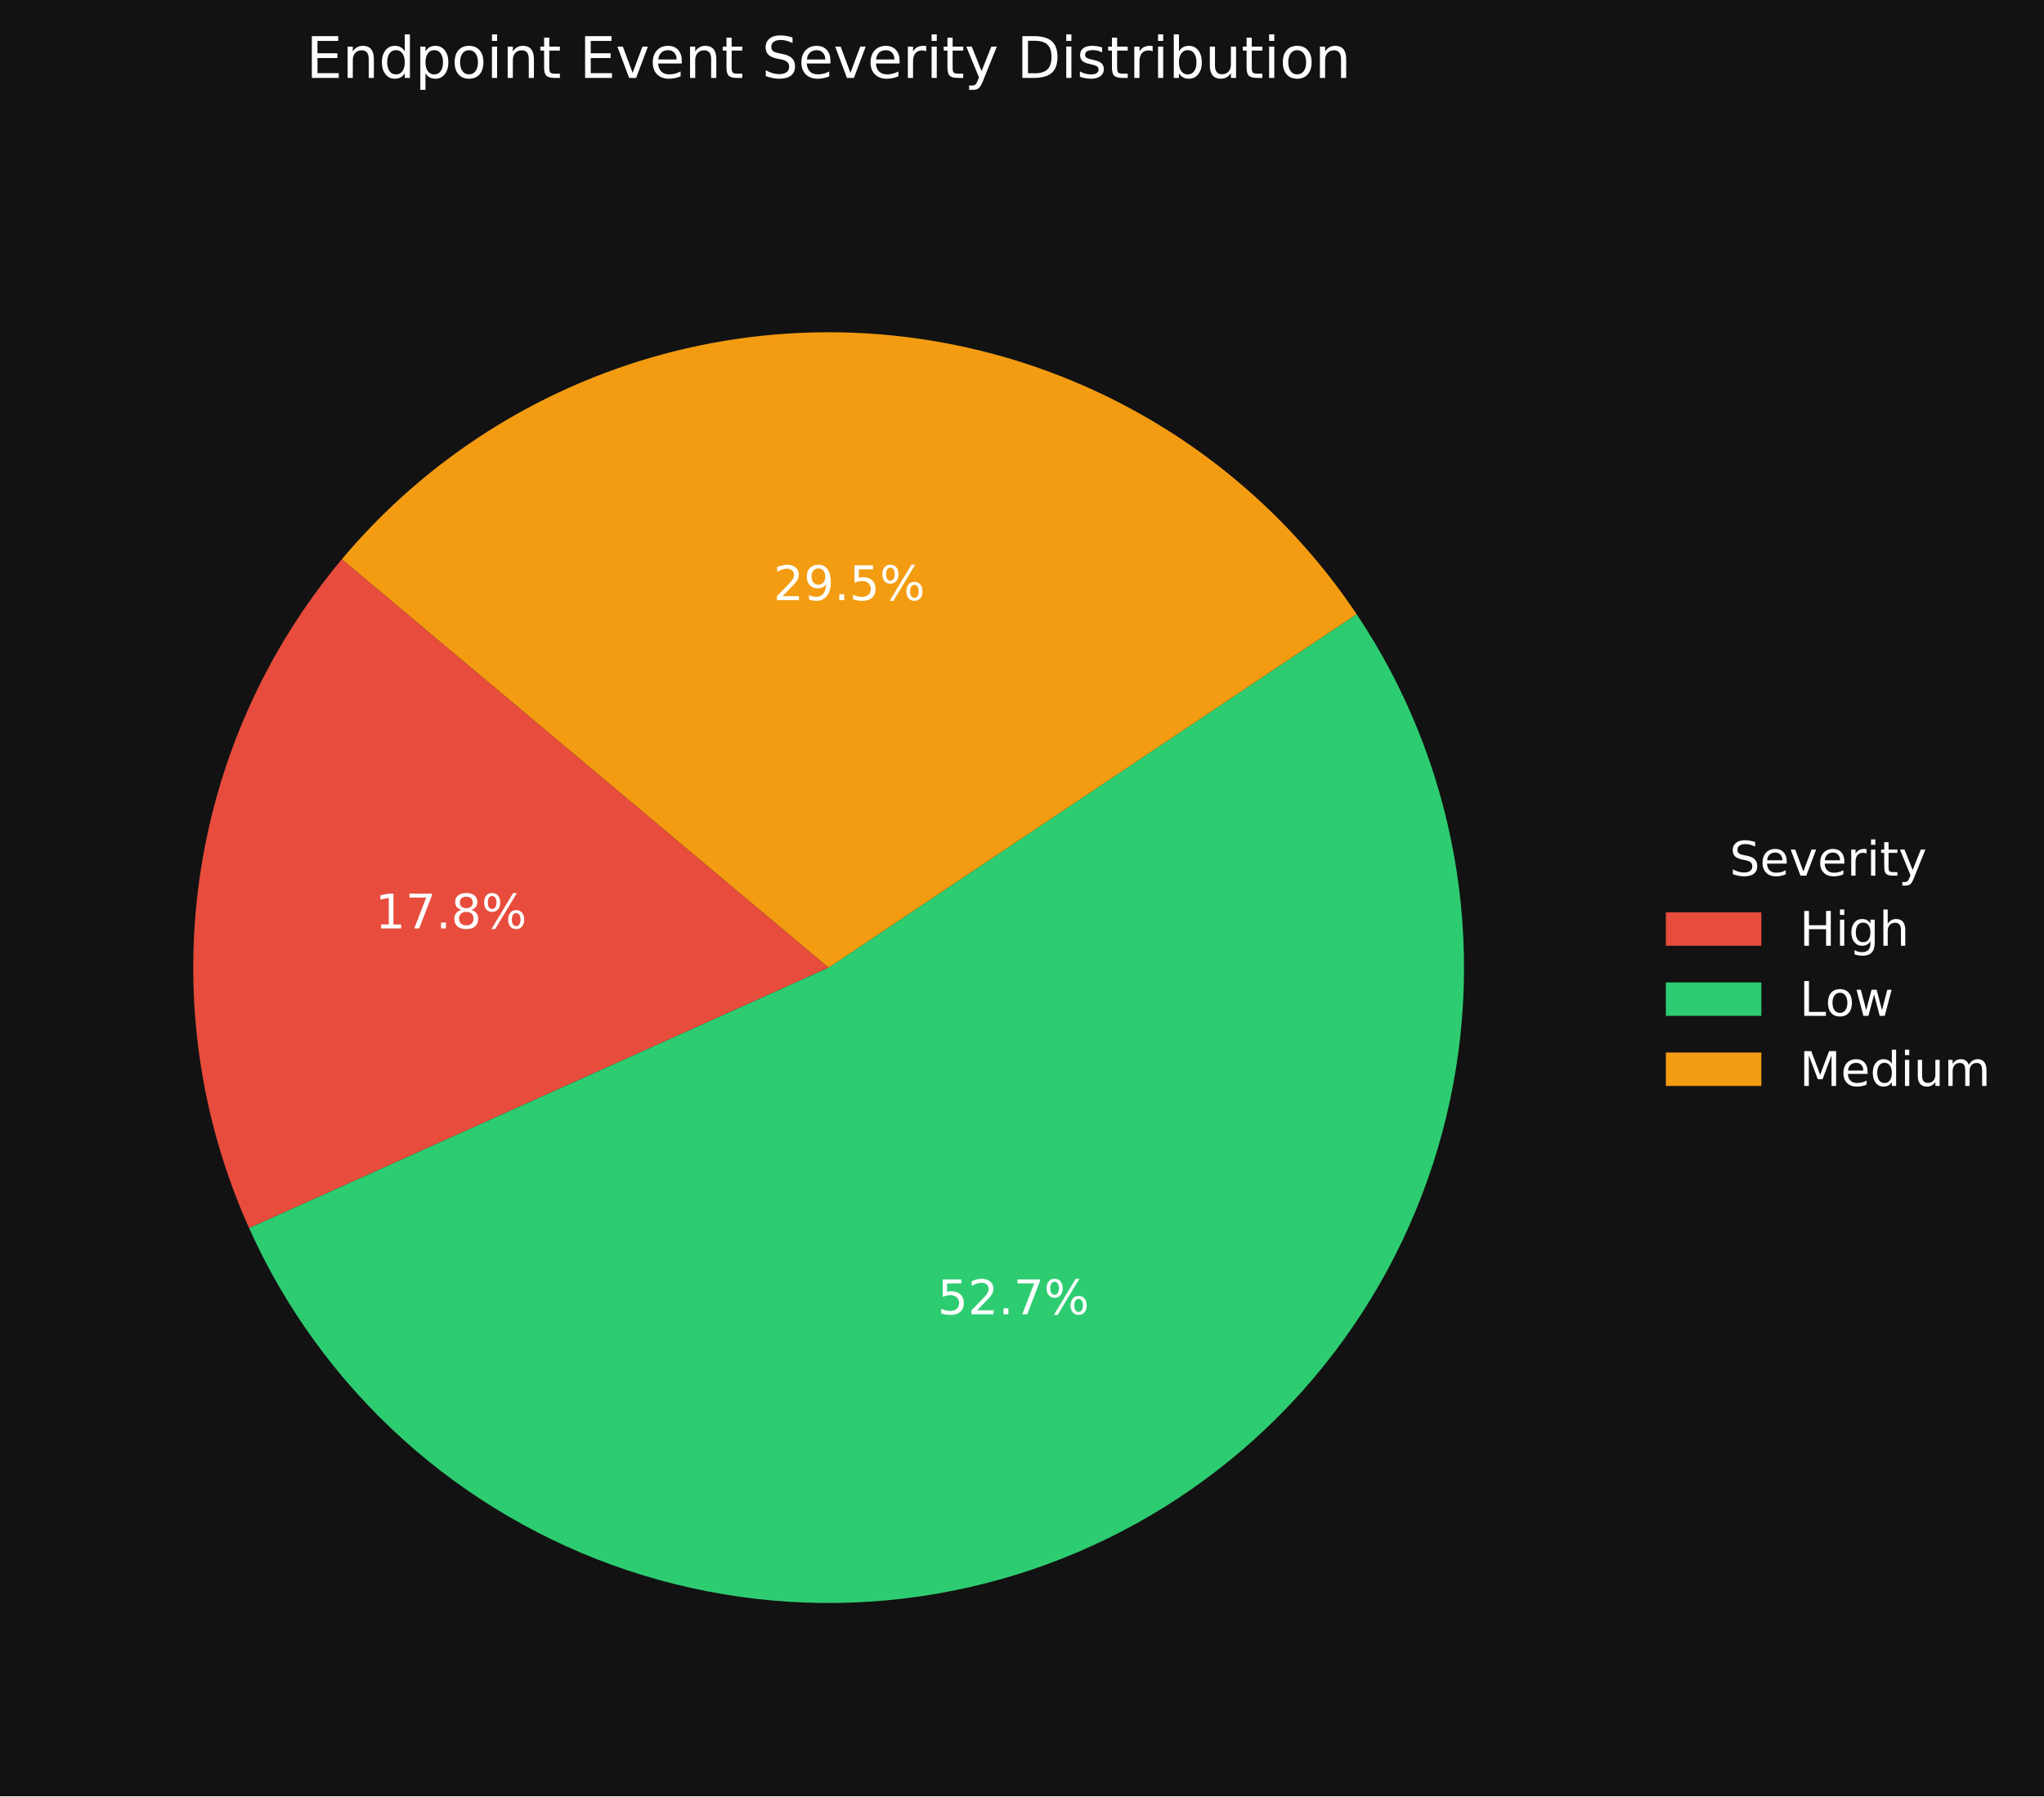
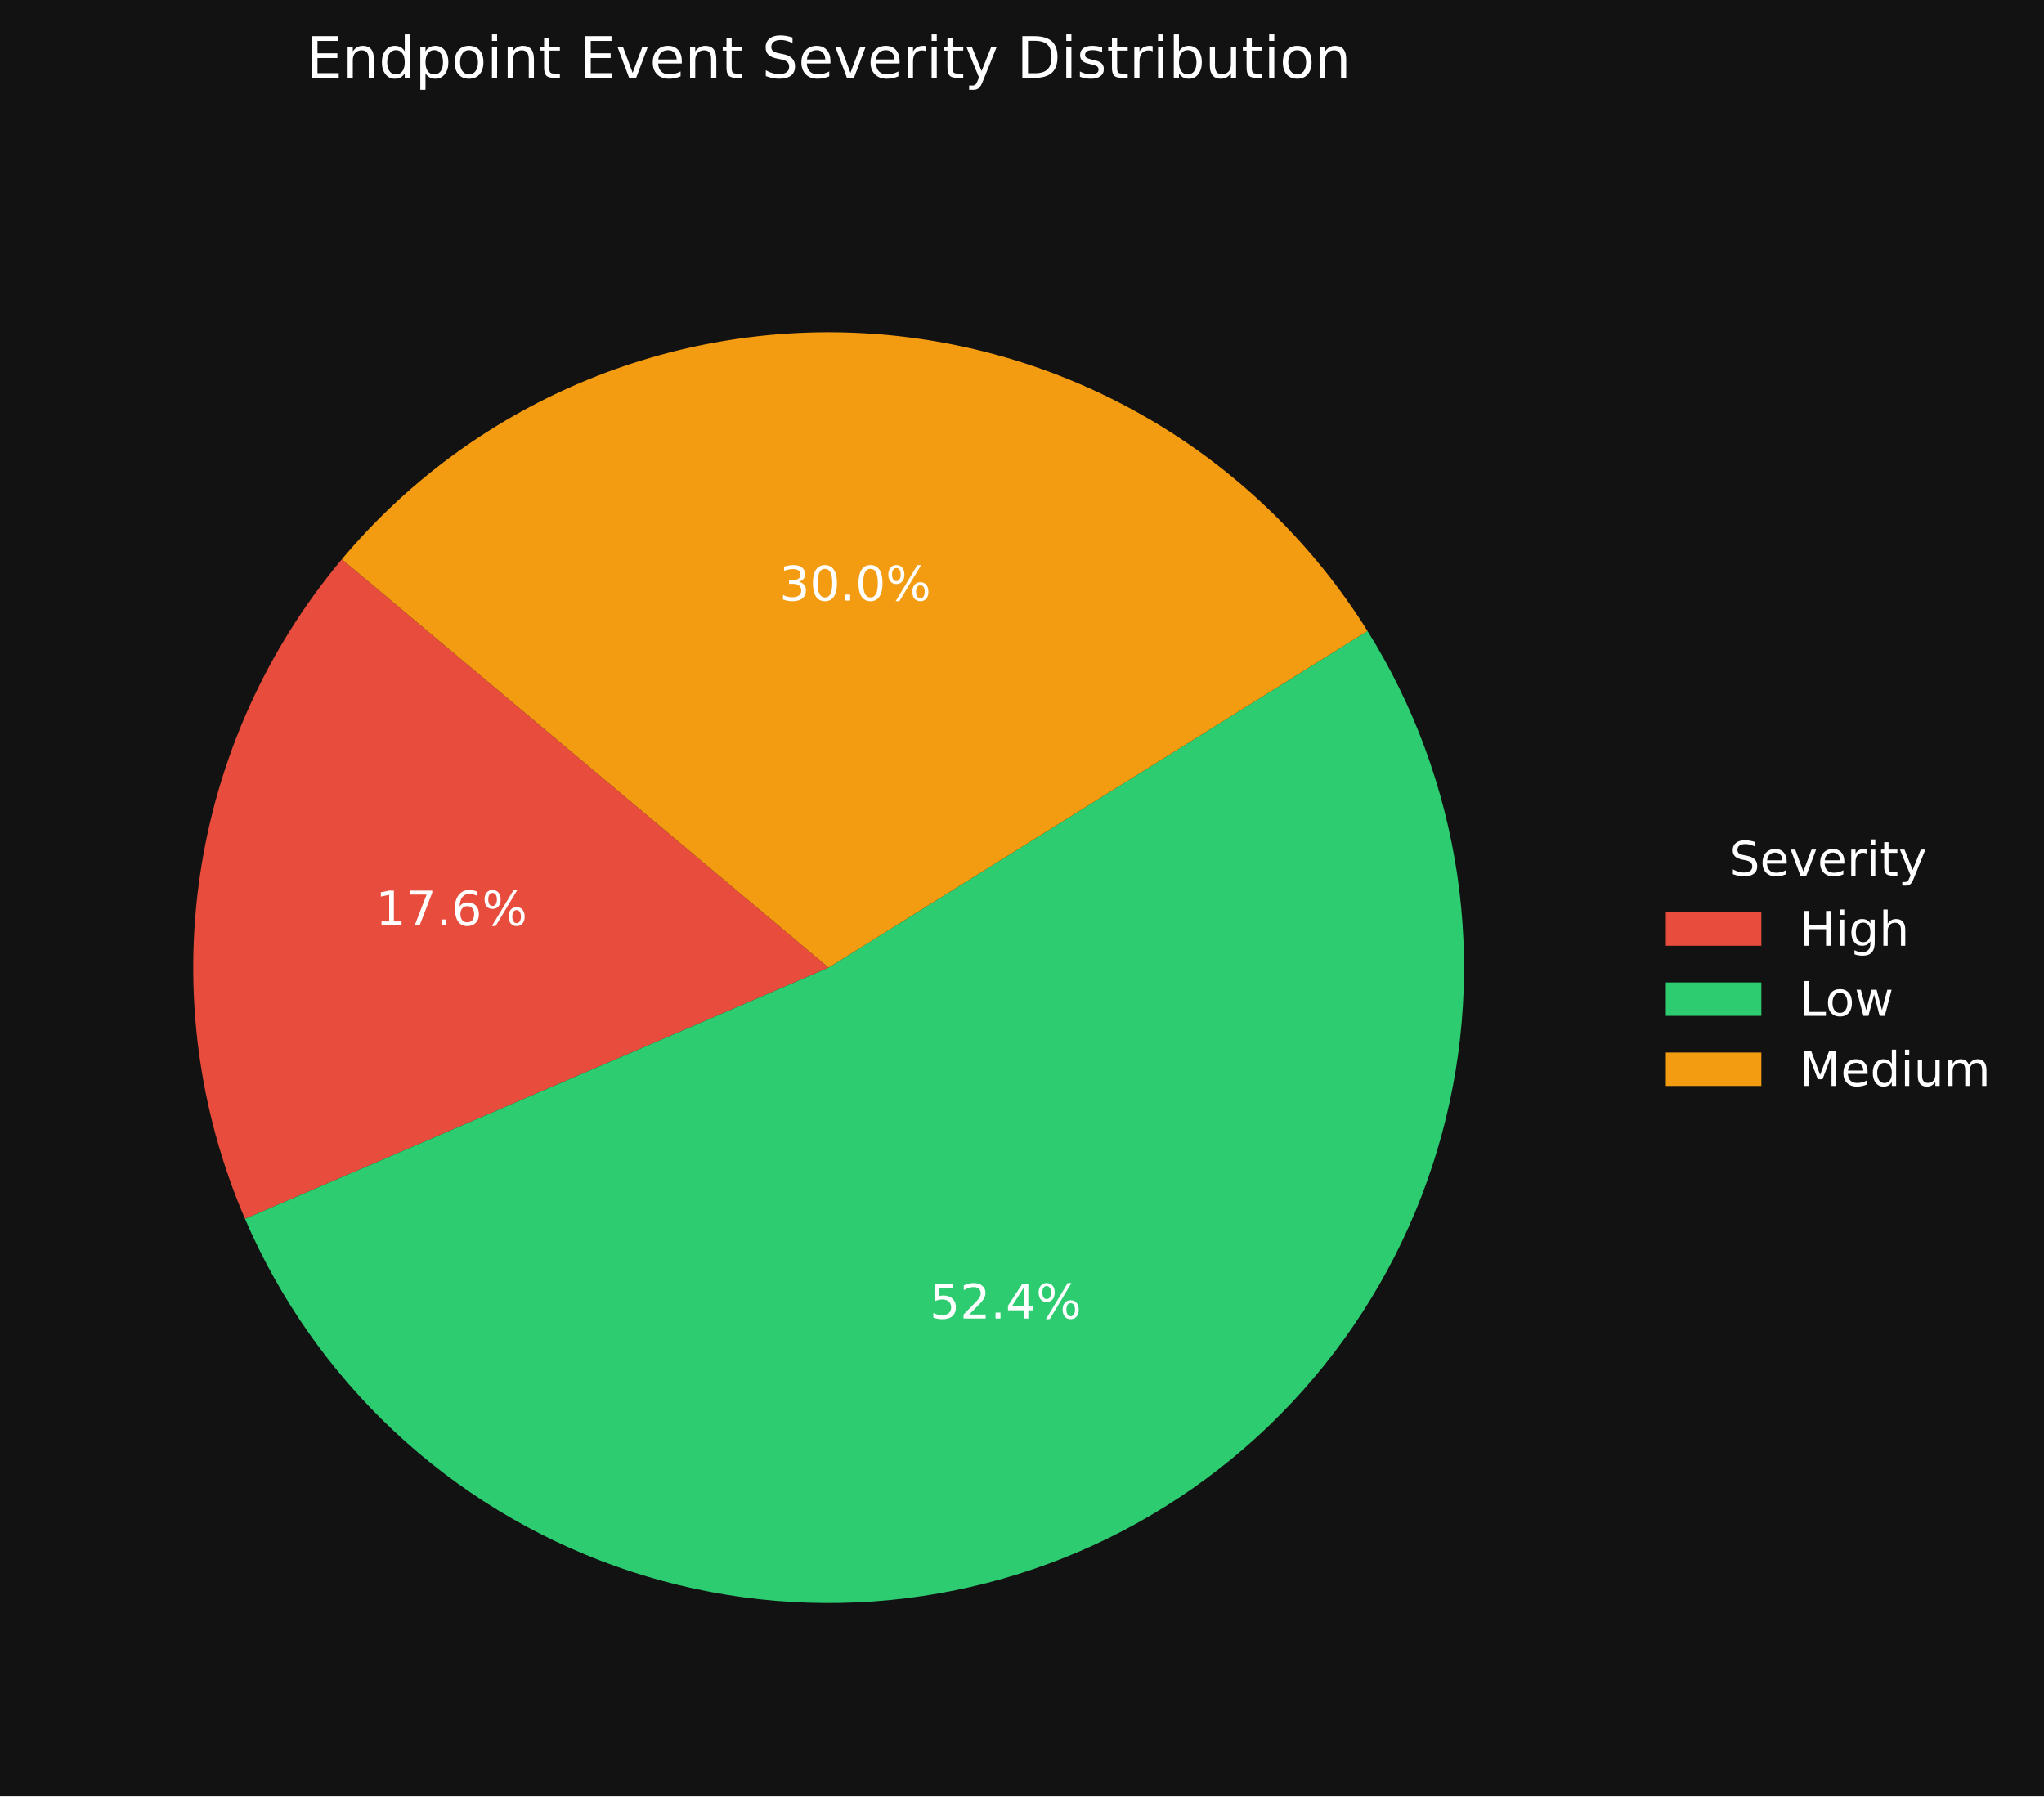
<svg xmlns="http://www.w3.org/2000/svg" xmlns:xlink="http://www.w3.org/1999/xlink" width="428.026pt" height="376.158pt" viewBox="0 0 428.026 376.158" version="1.1">
  <defs>
    <style type="text/css">*{stroke-linejoin: round; stroke-linecap: butt}</style>
  </defs>
  <g id="figure_1">
    <g id="patch_1">
      <path d="M 0 376.158  L 428.026 376.158  L 428.026 -0  L 0 -0  z " style="fill: #121212" />
    </g>
    <g id="axes_1">
      <g id="patch_2">
-         <path d="M 71.593 117.111  C 55.517 136.27 45.164 159.578 41.727 184.35  C 38.289 209.123 41.905 234.369 52.157 257.181  L 173.52 202.638  z " style="fill: #e74c3c" />
+         <path d="M 71.593 117.111  C 55.748 135.995 45.458 158.916 41.876 183.305  C 38.294 207.694 41.56 232.605 51.306 255.247  L 173.52 202.638  z " style="fill: #e74c3c" />
      </g>
      <g id="patch_3">
-         <path d="M 52.157 257.181  C 59.704 273.974 70.655 289.019 84.316 301.362  C 97.976 313.706 114.051 323.08 131.521 328.892  C 148.991 334.703 167.478 336.826 185.81 335.125  C 204.143 333.425 221.924 327.937 238.027 319.012  C 254.129 310.086 268.206 297.914 279.363 283.269  C 290.519 268.623 298.516 251.82 302.845 233.925  C 307.174 216.03 307.743 197.43 304.514 179.305  C 301.285 161.179 294.329 143.919 284.087 128.62  L 173.52 202.638  z " style="fill: #2ecc71" />
+         <path d="M 51.306 255.247  C 58.551 272.078 69.196 287.232 82.571 299.757  C 95.946 312.283 111.765 321.911 129.034 328.037  C 146.304 334.164 164.654 336.657 182.932 335.361  C 201.21 334.065 219.025 329.006 235.257 320.504  C 251.489 312.002 265.791 300.238 277.265 285.95  C 288.738 271.663 297.138 255.158 301.935 237.473  C 306.732 219.788 307.825 201.302 305.145 183.175  C 302.464 165.048 296.068 147.669 286.358 132.129  L 173.52 202.638  z " style="fill: #2ecc71" />
      </g>
      <g id="patch_4">
-         <path d="M 284.087 128.62  C 272.604 111.465 257.283 97.216 239.343 87.004  C 221.402 76.792 201.329 70.893 180.716 69.777  C 160.102 68.66 139.509 72.356 120.571 80.572  C 101.632 88.787 84.863 101.297 71.593 117.111  L 173.52 202.638  z " style="fill: #f39c12" />
+         <path d="M 286.358 132.129  C 275.231 114.323 260.047 99.401 242.049 88.587  C 224.051 77.773 203.747 71.371 182.802 69.906  C 161.856 68.442 140.858 71.955 121.531 80.159  C 102.204 88.363 85.09 101.027 71.593 117.111  L 173.52 202.638  z " style="fill: #f39c12" />
      </g>
      <g id="matplotlib.axis_1" />
      <g id="matplotlib.axis_2" />
      <g id="text_1">
-         <g style="fill: #ffffff" transform="translate(78.56047 194.4248) scale(0.1 -0.1)">
+         <g style="fill: #ffffff" transform="translate(78.65006 193.7974) scale(0.1 -0.1)">
          <defs>
            <path id="DejaVuSans-31" d="M 794 531  L 1825 531  L 1825 4091  L 703 3866  L 703 4441  L 1819 4666  L 2450 4666  L 2450 531  L 3481 531  L 3481 0  L 794 0  L 794 531  z " transform="scale(0.015625)" />
            <path id="DejaVuSans-37" d="M 525 4666  L 3525 4666  L 3525 4397  L 1831 0  L 1172 0  L 2766 4134  L 525 4134  L 525 4666  z " transform="scale(0.015625)" />
            <path id="DejaVuSans-2e" d="M 684 794  L 1344 794  L 1344 0  L 684 0  L 684 794  z " transform="scale(0.015625)" />
-             <path id="DejaVuSans-38" d="M 2034 2216  Q 1584 2216 1326 1975  Q 1069 1734 1069 1313  Q 1069 891 1326 650  Q 1584 409 2034 409  Q 2484 409 2743 651  Q 3003 894 3003 1313  Q 3003 1734 2745 1975  Q 2488 2216 2034 2216  z M 1403 2484  Q 997 2584 770 2862  Q 544 3141 544 3541  Q 544 4100 942 4425  Q 1341 4750 2034 4750  Q 2731 4750 3128 4425  Q 3525 4100 3525 3541  Q 3525 3141 3298 2862  Q 3072 2584 2669 2484  Q 3125 2378 3379 2068  Q 3634 1759 3634 1313  Q 3634 634 3220 271  Q 2806 -91 2034 -91  Q 1263 -91 848 271  Q 434 634 434 1313  Q 434 1759 690 2068  Q 947 2378 1403 2484  z M 1172 3481  Q 1172 3119 1398 2916  Q 1625 2713 2034 2713  Q 2441 2713 2670 2916  Q 2900 3119 2900 3481  Q 2900 3844 2670 4047  Q 2441 4250 2034 4250  Q 1625 4250 1398 4047  Q 1172 3844 1172 3481  z " transform="scale(0.015625)" />
+             <path id="DejaVuSans-36" d="M 2113 2584  Q 1688 2584 1439 2293  Q 1191 2003 1191 1497  Q 1191 994 1439 701  Q 1688 409 2113 409  Q 2538 409 2786 701  Q 3034 994 3034 1497  Q 3034 2003 2786 2293  Q 2538 2584 2113 2584  z M 3366 4563  L 3366 3988  Q 3128 4100 2886 4159  Q 2644 4219 2406 4219  Q 1781 4219 1451 3797  Q 1122 3375 1075 2522  Q 1259 2794 1537 2939  Q 1816 3084 2150 3084  Q 2853 3084 3261 2657  Q 3669 2231 3669 1497  Q 3669 778 3244 343  Q 2819 -91 2113 -91  Q 1303 -91 875 529  Q 447 1150 447 2328  Q 447 3434 972 4092  Q 1497 4750 2381 4750  Q 2619 4750 2861 4703  Q 3103 4656 3366 4563  z " transform="scale(0.015625)" />
            <path id="DejaVuSans-25" d="M 4653 2053  Q 4381 2053 4226 1822  Q 4072 1591 4072 1178  Q 4072 772 4226 539  Q 4381 306 4653 306  Q 4919 306 5073 539  Q 5228 772 5228 1178  Q 5228 1588 5073 1820  Q 4919 2053 4653 2053  z M 4653 2450  Q 5147 2450 5437 2106  Q 5728 1763 5728 1178  Q 5728 594 5436 251  Q 5144 -91 4653 -91  Q 4153 -91 3862 251  Q 3572 594 3572 1178  Q 3572 1766 3864 2108  Q 4156 2450 4653 2450  z M 1428 4353  Q 1159 4353 1004 4120  Q 850 3888 850 3481  Q 850 3069 1003 2837  Q 1156 2606 1428 2606  Q 1700 2606 1854 2837  Q 2009 3069 2009 3481  Q 2009 3884 1853 4118  Q 1697 4353 1428 4353  z M 4250 4750  L 4750 4750  L 1831 -91  L 1331 -91  L 4250 4750  z M 1428 4750  Q 1922 4750 2215 4408  Q 2509 4066 2509 3481  Q 2509 2891 2217 2550  Q 1925 2209 1428 2209  Q 931 2209 642 2551  Q 353 2894 353 3481  Q 353 4063 643 4406  Q 934 4750 1428 4750  z " transform="scale(0.015625)" />
          </defs>
          <use xlink:href="#DejaVuSans-31" />
          <use xlink:href="#DejaVuSans-37" transform="translate(63.62305 0)" />
          <use xlink:href="#DejaVuSans-2e" transform="translate(127.2461 0)" />
-           <use xlink:href="#DejaVuSans-38" transform="translate(159.0332 0)" />
+           <use xlink:href="#DejaVuSans-36" transform="translate(159.0332 0)" />
          <use xlink:href="#DejaVuSans-25" transform="translate(222.6562 0)" />
        </g>
      </g>
      <g id="text_2">
-         <g style="fill: #ffffff" transform="translate(196.3405 275.2215) scale(0.1 -0.1)">
+         <g style="fill: #ffffff" transform="translate(194.6788 276.1171) scale(0.1 -0.1)">
          <defs>
            <path id="DejaVuSans-35" d="M 691 4666  L 3169 4666  L 3169 4134  L 1269 4134  L 1269 2991  Q 1406 3038 1543 3061  Q 1681 3084 1819 3084  Q 2600 3084 3056 2656  Q 3513 2228 3513 1497  Q 3513 744 3044 326  Q 2575 -91 1722 -91  Q 1428 -91 1123 -41  Q 819 9 494 109  L 494 744  Q 775 591 1075 516  Q 1375 441 1709 441  Q 2250 441 2565 725  Q 2881 1009 2881 1497  Q 2881 1984 2565 2268  Q 2250 2553 1709 2553  Q 1456 2553 1204 2497  Q 953 2441 691 2322  L 691 4666  z " transform="scale(0.015625)" />
            <path id="DejaVuSans-32" d="M 1228 531  L 3431 531  L 3431 0  L 469 0  L 469 531  Q 828 903 1448 1529  Q 2069 2156 2228 2338  Q 2531 2678 2651 2914  Q 2772 3150 2772 3378  Q 2772 3750 2511 3984  Q 2250 4219 1831 4219  Q 1534 4219 1204 4116  Q 875 4013 500 3803  L 500 4441  Q 881 4594 1212 4672  Q 1544 4750 1819 4750  Q 2544 4750 2975 4387  Q 3406 4025 3406 3419  Q 3406 3131 3298 2873  Q 3191 2616 2906 2266  Q 2828 2175 2409 1742  Q 1991 1309 1228 531  z " transform="scale(0.015625)" />
+             <path id="DejaVuSans-34" d="M 2419 4116  L 825 1625  L 2419 1625  L 2419 4116  z M 2253 4666  L 3047 4666  L 3047 1625  L 3713 1625  L 3713 1100  L 3047 1100  L 3047 0  L 2419 0  L 2419 1100  L 313 1100  L 313 1709  L 2253 4666  z " transform="scale(0.015625)" />
          </defs>
          <use xlink:href="#DejaVuSans-35" />
          <use xlink:href="#DejaVuSans-32" transform="translate(63.62305 0)" />
          <use xlink:href="#DejaVuSans-2e" transform="translate(127.2461 0)" />
-           <use xlink:href="#DejaVuSans-37" transform="translate(159.0332 0)" />
+           <use xlink:href="#DejaVuSans-34" transform="translate(159.0332 0)" />
          <use xlink:href="#DejaVuSans-25" transform="translate(222.6562 0)" />
        </g>
      </g>
      <g id="text_3">
-         <g style="fill: #ffffff" transform="translate(161.9537 125.6807) scale(0.1 -0.1)">
+         <g style="fill: #ffffff" transform="translate(163.2053 125.7584) scale(0.1 -0.1)">
          <defs>
-             <path id="DejaVuSans-39" d="M 703 97  L 703 672  Q 941 559 1184 500  Q 1428 441 1663 441  Q 2288 441 2617 861  Q 2947 1281 2994 2138  Q 2813 1869 2534 1725  Q 2256 1581 1919 1581  Q 1219 1581 811 2004  Q 403 2428 403 3163  Q 403 3881 828 4315  Q 1253 4750 1959 4750  Q 2769 4750 3195 4129  Q 3622 3509 3622 2328  Q 3622 1225 3098 567  Q 2575 -91 1691 -91  Q 1453 -91 1209 -44  Q 966 3 703 97  z M 1959 2075  Q 2384 2075 2632 2365  Q 2881 2656 2881 3163  Q 2881 3666 2632 3958  Q 2384 4250 1959 4250  Q 1534 4250 1286 3958  Q 1038 3666 1038 3163  Q 1038 2656 1286 2365  Q 1534 2075 1959 2075  z " transform="scale(0.015625)" />
+             <path id="DejaVuSans-33" d="M 2597 2516  Q 3050 2419 3304 2112  Q 3559 1806 3559 1356  Q 3559 666 3084 287  Q 2609 -91 1734 -91  Q 1441 -91 1130 -33  Q 819 25 488 141  L 488 750  Q 750 597 1062 519  Q 1375 441 1716 441  Q 2309 441 2620 675  Q 2931 909 2931 1356  Q 2931 1769 2642 2001  Q 2353 2234 1838 2234  L 1294 2234  L 1294 2753  L 1863 2753  Q 2328 2753 2575 2939  Q 2822 3125 2822 3475  Q 2822 3834 2567 4026  Q 2313 4219 1838 4219  Q 1578 4219 1281 4162  Q 984 4106 628 3988  L 628 4550  Q 988 4650 1302 4700  Q 1616 4750 1894 4750  Q 2613 4750 3031 4423  Q 3450 4097 3450 3541  Q 3450 3153 3228 2886  Q 3006 2619 2597 2516  z " transform="scale(0.015625)" />
+             <path id="DejaVuSans-30" d="M 2034 4250  Q 1547 4250 1301 3770  Q 1056 3291 1056 2328  Q 1056 1369 1301 889  Q 1547 409 2034 409  Q 2525 409 2770 889  Q 3016 1369 3016 2328  Q 3016 3291 2770 3770  Q 2525 4250 2034 4250  z M 2034 4750  Q 2819 4750 3233 4129  Q 3647 3509 3647 2328  Q 3647 1150 3233 529  Q 2819 -91 2034 -91  Q 1250 -91 836 529  Q 422 1150 422 2328  Q 422 3509 836 4129  Q 1250 4750 2034 4750  z " transform="scale(0.015625)" />
          </defs>
-           <use xlink:href="#DejaVuSans-32" />
-           <use xlink:href="#DejaVuSans-39" transform="translate(63.62305 0)" />
+           <use xlink:href="#DejaVuSans-33" />
+           <use xlink:href="#DejaVuSans-30" transform="translate(63.62305 0)" />
          <use xlink:href="#DejaVuSans-2e" transform="translate(127.2461 0)" />
-           <use xlink:href="#DejaVuSans-35" transform="translate(159.0332 0)" />
+           <use xlink:href="#DejaVuSans-30" transform="translate(159.0332 0)" />
          <use xlink:href="#DejaVuSans-25" transform="translate(222.6562 0)" />
        </g>
      </g>
      <g id="text_4">
        <g style="fill: #ffffff" transform="translate(64.12219 16.31812) scale(0.12 -0.12)">
          <defs>
            <path id="DejaVuSans-45" d="M 628 4666  L 3578 4666  L 3578 4134  L 1259 4134  L 1259 2753  L 3481 2753  L 3481 2222  L 1259 2222  L 1259 531  L 3634 531  L 3634 0  L 628 0  L 628 4666  z " transform="scale(0.015625)" />
            <path id="DejaVuSans-6e" d="M 3513 2113  L 3513 0  L 2938 0  L 2938 2094  Q 2938 2591 2744 2837  Q 2550 3084 2163 3084  Q 1697 3084 1428 2787  Q 1159 2491 1159 1978  L 1159 0  L 581 0  L 581 3500  L 1159 3500  L 1159 2956  Q 1366 3272 1645 3428  Q 1925 3584 2291 3584  Q 2894 3584 3203 3211  Q 3513 2838 3513 2113  z " transform="scale(0.015625)" />
            <path id="DejaVuSans-64" d="M 2906 2969  L 2906 4863  L 3481 4863  L 3481 0  L 2906 0  L 2906 525  Q 2725 213 2448 61  Q 2172 -91 1784 -91  Q 1150 -91 751 415  Q 353 922 353 1747  Q 353 2572 751 3078  Q 1150 3584 1784 3584  Q 2172 3584 2448 3432  Q 2725 3281 2906 2969  z M 947 1747  Q 947 1113 1208 752  Q 1469 391 1925 391  Q 2381 391 2643 752  Q 2906 1113 2906 1747  Q 2906 2381 2643 2742  Q 2381 3103 1925 3103  Q 1469 3103 1208 2742  Q 947 2381 947 1747  z " transform="scale(0.015625)" />
            <path id="DejaVuSans-70" d="M 1159 525  L 1159 -1331  L 581 -1331  L 581 3500  L 1159 3500  L 1159 2969  Q 1341 3281 1617 3432  Q 1894 3584 2278 3584  Q 2916 3584 3314 3078  Q 3713 2572 3713 1747  Q 3713 922 3314 415  Q 2916 -91 2278 -91  Q 1894 -91 1617 61  Q 1341 213 1159 525  z M 3116 1747  Q 3116 2381 2855 2742  Q 2594 3103 2138 3103  Q 1681 3103 1420 2742  Q 1159 2381 1159 1747  Q 1159 1113 1420 752  Q 1681 391 2138 391  Q 2594 391 2855 752  Q 3116 1113 3116 1747  z " transform="scale(0.015625)" />
            <path id="DejaVuSans-6f" d="M 1959 3097  Q 1497 3097 1228 2736  Q 959 2375 959 1747  Q 959 1119 1226 758  Q 1494 397 1959 397  Q 2419 397 2687 759  Q 2956 1122 2956 1747  Q 2956 2369 2687 2733  Q 2419 3097 1959 3097  z M 1959 3584  Q 2709 3584 3137 3096  Q 3566 2609 3566 1747  Q 3566 888 3137 398  Q 2709 -91 1959 -91  Q 1206 -91 779 398  Q 353 888 353 1747  Q 353 2609 779 3096  Q 1206 3584 1959 3584  z " transform="scale(0.015625)" />
            <path id="DejaVuSans-69" d="M 603 3500  L 1178 3500  L 1178 0  L 603 0  L 603 3500  z M 603 4863  L 1178 4863  L 1178 4134  L 603 4134  L 603 4863  z " transform="scale(0.015625)" />
            <path id="DejaVuSans-74" d="M 1172 4494  L 1172 3500  L 2356 3500  L 2356 3053  L 1172 3053  L 1172 1153  Q 1172 725 1289 603  Q 1406 481 1766 481  L 2356 481  L 2356 0  L 1766 0  Q 1100 0 847 248  Q 594 497 594 1153  L 594 3053  L 172 3053  L 172 3500  L 594 3500  L 594 4494  L 1172 4494  z " transform="scale(0.015625)" />
            <path id="DejaVuSans-20" transform="scale(0.015625)" />
            <path id="DejaVuSans-76" d="M 191 3500  L 800 3500  L 1894 563  L 2988 3500  L 3597 3500  L 2284 0  L 1503 0  L 191 3500  z " transform="scale(0.015625)" />
            <path id="DejaVuSans-65" d="M 3597 1894  L 3597 1613  L 953 1613  Q 991 1019 1311 708  Q 1631 397 2203 397  Q 2534 397 2845 478  Q 3156 559 3463 722  L 3463 178  Q 3153 47 2828 -22  Q 2503 -91 2169 -91  Q 1331 -91 842 396  Q 353 884 353 1716  Q 353 2575 817 3079  Q 1281 3584 2069 3584  Q 2775 3584 3186 3129  Q 3597 2675 3597 1894  z M 3022 2063  Q 3016 2534 2758 2815  Q 2500 3097 2075 3097  Q 1594 3097 1305 2825  Q 1016 2553 972 2059  L 3022 2063  z " transform="scale(0.015625)" />
            <path id="DejaVuSans-53" d="M 3425 4513  L 3425 3897  Q 3066 4069 2747 4153  Q 2428 4238 2131 4238  Q 1616 4238 1336 4038  Q 1056 3838 1056 3469  Q 1056 3159 1242 3001  Q 1428 2844 1947 2747  L 2328 2669  Q 3034 2534 3370 2195  Q 3706 1856 3706 1288  Q 3706 609 3251 259  Q 2797 -91 1919 -91  Q 1588 -91 1214 -16  Q 841 59 441 206  L 441 856  Q 825 641 1194 531  Q 1563 422 1919 422  Q 2459 422 2753 634  Q 3047 847 3047 1241  Q 3047 1584 2836 1778  Q 2625 1972 2144 2069  L 1759 2144  Q 1053 2284 737 2584  Q 422 2884 422 3419  Q 422 4038 858 4394  Q 1294 4750 2059 4750  Q 2388 4750 2728 4690  Q 3069 4631 3425 4513  z " transform="scale(0.015625)" />
            <path id="DejaVuSans-72" d="M 2631 2963  Q 2534 3019 2420 3045  Q 2306 3072 2169 3072  Q 1681 3072 1420 2755  Q 1159 2438 1159 1844  L 1159 0  L 581 0  L 581 3500  L 1159 3500  L 1159 2956  Q 1341 3275 1631 3429  Q 1922 3584 2338 3584  Q 2397 3584 2469 3576  Q 2541 3569 2628 3553  L 2631 2963  z " transform="scale(0.015625)" />
            <path id="DejaVuSans-79" d="M 2059 -325  Q 1816 -950 1584 -1140  Q 1353 -1331 966 -1331  L 506 -1331  L 506 -850  L 844 -850  Q 1081 -850 1212 -737  Q 1344 -625 1503 -206  L 1606 56  L 191 3500  L 800 3500  L 1894 763  L 2988 3500  L 3597 3500  L 2059 -325  z " transform="scale(0.015625)" />
            <path id="DejaVuSans-44" d="M 1259 4147  L 1259 519  L 2022 519  Q 2988 519 3436 956  Q 3884 1394 3884 2338  Q 3884 3275 3436 3711  Q 2988 4147 2022 4147  L 1259 4147  z M 628 4666  L 1925 4666  Q 3281 4666 3915 4102  Q 4550 3538 4550 2338  Q 4550 1131 3912 565  Q 3275 0 1925 0  L 628 0  L 628 4666  z " transform="scale(0.015625)" />
            <path id="DejaVuSans-73" d="M 2834 3397  L 2834 2853  Q 2591 2978 2328 3040  Q 2066 3103 1784 3103  Q 1356 3103 1142 2972  Q 928 2841 928 2578  Q 928 2378 1081 2264  Q 1234 2150 1697 2047  L 1894 2003  Q 2506 1872 2764 1633  Q 3022 1394 3022 966  Q 3022 478 2636 193  Q 2250 -91 1575 -91  Q 1294 -91 989 -36  Q 684 19 347 128  L 347 722  Q 666 556 975 473  Q 1284 391 1588 391  Q 1994 391 2212 530  Q 2431 669 2431 922  Q 2431 1156 2273 1281  Q 2116 1406 1581 1522  L 1381 1569  Q 847 1681 609 1914  Q 372 2147 372 2553  Q 372 3047 722 3315  Q 1072 3584 1716 3584  Q 2034 3584 2315 3537  Q 2597 3491 2834 3397  z " transform="scale(0.015625)" />
            <path id="DejaVuSans-62" d="M 3116 1747  Q 3116 2381 2855 2742  Q 2594 3103 2138 3103  Q 1681 3103 1420 2742  Q 1159 2381 1159 1747  Q 1159 1113 1420 752  Q 1681 391 2138 391  Q 2594 391 2855 752  Q 3116 1113 3116 1747  z M 1159 2969  Q 1341 3281 1617 3432  Q 1894 3584 2278 3584  Q 2916 3584 3314 3078  Q 3713 2572 3713 1747  Q 3713 922 3314 415  Q 2916 -91 2278 -91  Q 1894 -91 1617 61  Q 1341 213 1159 525  L 1159 0  L 581 0  L 581 4863  L 1159 4863  L 1159 2969  z " transform="scale(0.015625)" />
            <path id="DejaVuSans-75" d="M 544 1381  L 544 3500  L 1119 3500  L 1119 1403  Q 1119 906 1312 657  Q 1506 409 1894 409  Q 2359 409 2629 706  Q 2900 1003 2900 1516  L 2900 3500  L 3475 3500  L 3475 0  L 2900 0  L 2900 538  Q 2691 219 2414 64  Q 2138 -91 1772 -91  Q 1169 -91 856 284  Q 544 659 544 1381  z M 1991 3584  L 1991 3584  z " transform="scale(0.015625)" />
          </defs>
          <use xlink:href="#DejaVuSans-45" />
          <use xlink:href="#DejaVuSans-6e" transform="translate(63.18359 0)" />
          <use xlink:href="#DejaVuSans-64" transform="translate(126.5625 0)" />
          <use xlink:href="#DejaVuSans-70" transform="translate(190.0391 0)" />
          <use xlink:href="#DejaVuSans-6f" transform="translate(253.5156 0)" />
          <use xlink:href="#DejaVuSans-69" transform="translate(314.6973 0)" />
          <use xlink:href="#DejaVuSans-6e" transform="translate(342.4805 0)" />
          <use xlink:href="#DejaVuSans-74" transform="translate(405.8594 0)" />
          <use xlink:href="#DejaVuSans-20" transform="translate(445.0684 0)" />
          <use xlink:href="#DejaVuSans-45" transform="translate(476.8555 0)" />
          <use xlink:href="#DejaVuSans-76" transform="translate(540.0391 0)" />
          <use xlink:href="#DejaVuSans-65" transform="translate(599.2188 0)" />
          <use xlink:href="#DejaVuSans-6e" transform="translate(660.7422 0)" />
          <use xlink:href="#DejaVuSans-74" transform="translate(724.1211 0)" />
          <use xlink:href="#DejaVuSans-20" transform="translate(763.3301 0)" />
          <use xlink:href="#DejaVuSans-53" transform="translate(795.1172 0)" />
          <use xlink:href="#DejaVuSans-65" transform="translate(858.5938 0)" />
          <use xlink:href="#DejaVuSans-76" transform="translate(920.1172 0)" />
          <use xlink:href="#DejaVuSans-65" transform="translate(979.2969 0)" />
          <use xlink:href="#DejaVuSans-72" transform="translate(1040.82 0)" />
          <use xlink:href="#DejaVuSans-69" transform="translate(1081.934 0)" />
          <use xlink:href="#DejaVuSans-74" transform="translate(1109.717 0)" />
          <use xlink:href="#DejaVuSans-79" transform="translate(1148.926 0)" />
          <use xlink:href="#DejaVuSans-20" transform="translate(1208.105 0)" />
          <use xlink:href="#DejaVuSans-44" transform="translate(1239.893 0)" />
          <use xlink:href="#DejaVuSans-69" transform="translate(1316.895 0)" />
          <use xlink:href="#DejaVuSans-73" transform="translate(1344.678 0)" />
          <use xlink:href="#DejaVuSans-74" transform="translate(1396.777 0)" />
          <use xlink:href="#DejaVuSans-72" transform="translate(1435.986 0)" />
          <use xlink:href="#DejaVuSans-69" transform="translate(1477.1 0)" />
          <use xlink:href="#DejaVuSans-62" transform="translate(1504.883 0)" />
          <use xlink:href="#DejaVuSans-75" transform="translate(1568.359 0)" />
          <use xlink:href="#DejaVuSans-74" transform="translate(1631.738 0)" />
          <use xlink:href="#DejaVuSans-69" transform="translate(1670.947 0)" />
          <use xlink:href="#DejaVuSans-6f" transform="translate(1698.73 0)" />
          <use xlink:href="#DejaVuSans-6e" transform="translate(1759.912 0)" />
        </g>
      </g>
      <g id="legend_1">
        <g id="text_5">
          <g style="fill: #ffffff" transform="translate(362.1822 183.3803) scale(0.1 -0.1)">
            <use xlink:href="#DejaVuSans-53" />
            <use xlink:href="#DejaVuSans-65" transform="translate(63.47656 0)" />
            <use xlink:href="#DejaVuSans-76" transform="translate(125 0)" />
            <use xlink:href="#DejaVuSans-65" transform="translate(184.1797 0)" />
            <use xlink:href="#DejaVuSans-72" transform="translate(245.7031 0)" />
            <use xlink:href="#DejaVuSans-69" transform="translate(286.8164 0)" />
            <use xlink:href="#DejaVuSans-74" transform="translate(314.5996 0)" />
            <use xlink:href="#DejaVuSans-79" transform="translate(353.8086 0)" />
          </g>
        </g>
        <g id="patch_5">
          <path d="M 348.84 198.058  L 368.84 198.058  L 368.84 191.058  L 348.84 191.058  z " style="fill: #e74c3c" />
        </g>
        <g id="text_6">
          <g style="fill: #ffffff" transform="translate(376.84 198.0584) scale(0.1 -0.1)">
            <defs>
              <path id="DejaVuSans-48" d="M 628 4666  L 1259 4666  L 1259 2753  L 3553 2753  L 3553 4666  L 4184 4666  L 4184 0  L 3553 0  L 3553 2222  L 1259 2222  L 1259 0  L 628 0  L 628 4666  z " transform="scale(0.015625)" />
              <path id="DejaVuSans-67" d="M 2906 1791  Q 2906 2416 2648 2759  Q 2391 3103 1925 3103  Q 1463 3103 1205 2759  Q 947 2416 947 1791  Q 947 1169 1205 825  Q 1463 481 1925 481  Q 2391 481 2648 825  Q 2906 1169 2906 1791  z M 3481 434  Q 3481 -459 3084 -895  Q 2688 -1331 1869 -1331  Q 1566 -1331 1297 -1286  Q 1028 -1241 775 -1147  L 775 -588  Q 1028 -725 1275 -790  Q 1522 -856 1778 -856  Q 2344 -856 2625 -561  Q 2906 -266 2906 331  L 2906 616  Q 2728 306 2450 153  Q 2172 0 1784 0  Q 1141 0 747 490  Q 353 981 353 1791  Q 353 2603 747 3093  Q 1141 3584 1784 3584  Q 2172 3584 2450 3431  Q 2728 3278 2906 2969  L 2906 3500  L 3481 3500  L 3481 434  z " transform="scale(0.015625)" />
              <path id="DejaVuSans-68" d="M 3513 2113  L 3513 0  L 2938 0  L 2938 2094  Q 2938 2591 2744 2837  Q 2550 3084 2163 3084  Q 1697 3084 1428 2787  Q 1159 2491 1159 1978  L 1159 0  L 581 0  L 581 4863  L 1159 4863  L 1159 2956  Q 1366 3272 1645 3428  Q 1925 3584 2291 3584  Q 2894 3584 3203 3211  Q 3513 2838 3513 2113  z " transform="scale(0.015625)" />
            </defs>
            <use xlink:href="#DejaVuSans-48" />
            <use xlink:href="#DejaVuSans-69" transform="translate(75.19531 0)" />
            <use xlink:href="#DejaVuSans-67" transform="translate(102.9785 0)" />
            <use xlink:href="#DejaVuSans-68" transform="translate(166.4551 0)" />
          </g>
        </g>
        <g id="patch_6">
          <path d="M 348.84 212.737  L 368.84 212.737  L 368.84 205.737  L 348.84 205.737  z " style="fill: #2ecc71" />
        </g>
        <g id="text_7">
          <g style="fill: #ffffff" transform="translate(376.84 212.7366) scale(0.1 -0.1)">
            <defs>
              <path id="DejaVuSans-4c" d="M 628 4666  L 1259 4666  L 1259 531  L 3531 531  L 3531 0  L 628 0  L 628 4666  z " transform="scale(0.015625)" />
              <path id="DejaVuSans-77" d="M 269 3500  L 844 3500  L 1563 769  L 2278 3500  L 2956 3500  L 3675 769  L 4391 3500  L 4966 3500  L 4050 0  L 3372 0  L 2619 2869  L 1863 0  L 1184 0  L 269 3500  z " transform="scale(0.015625)" />
            </defs>
            <use xlink:href="#DejaVuSans-4c" />
            <use xlink:href="#DejaVuSans-6f" transform="translate(53.96289 0)" />
            <use xlink:href="#DejaVuSans-77" transform="translate(115.1445 0)" />
          </g>
        </g>
        <g id="patch_7">
          <path d="M 348.84 227.415  L 368.84 227.415  L 368.84 220.415  L 348.84 220.415  z " style="fill: #f39c12" />
        </g>
        <g id="text_8">
          <g style="fill: #ffffff" transform="translate(376.84 227.4147) scale(0.1 -0.1)">
            <defs>
              <path id="DejaVuSans-4d" d="M 628 4666  L 1569 4666  L 2759 1491  L 3956 4666  L 4897 4666  L 4897 0  L 4281 0  L 4281 4097  L 3078 897  L 2444 897  L 1241 4097  L 1241 0  L 628 0  L 628 4666  z " transform="scale(0.015625)" />
              <path id="DejaVuSans-6d" d="M 3328 2828  Q 3544 3216 3844 3400  Q 4144 3584 4550 3584  Q 5097 3584 5394 3201  Q 5691 2819 5691 2113  L 5691 0  L 5113 0  L 5113 2094  Q 5113 2597 4934 2840  Q 4756 3084 4391 3084  Q 3944 3084 3684 2787  Q 3425 2491 3425 1978  L 3425 0  L 2847 0  L 2847 2094  Q 2847 2600 2669 2842  Q 2491 3084 2119 3084  Q 1678 3084 1418 2786  Q 1159 2488 1159 1978  L 1159 0  L 581 0  L 581 3500  L 1159 3500  L 1159 2956  Q 1356 3278 1631 3431  Q 1906 3584 2284 3584  Q 2666 3584 2933 3390  Q 3200 3197 3328 2828  z " transform="scale(0.015625)" />
            </defs>
            <use xlink:href="#DejaVuSans-4d" />
            <use xlink:href="#DejaVuSans-65" transform="translate(86.2793 0)" />
            <use xlink:href="#DejaVuSans-64" transform="translate(147.8027 0)" />
            <use xlink:href="#DejaVuSans-69" transform="translate(211.2793 0)" />
            <use xlink:href="#DejaVuSans-75" transform="translate(239.0625 0)" />
            <use xlink:href="#DejaVuSans-6d" transform="translate(302.4414 0)" />
          </g>
        </g>
      </g>
    </g>
  </g>
</svg>
